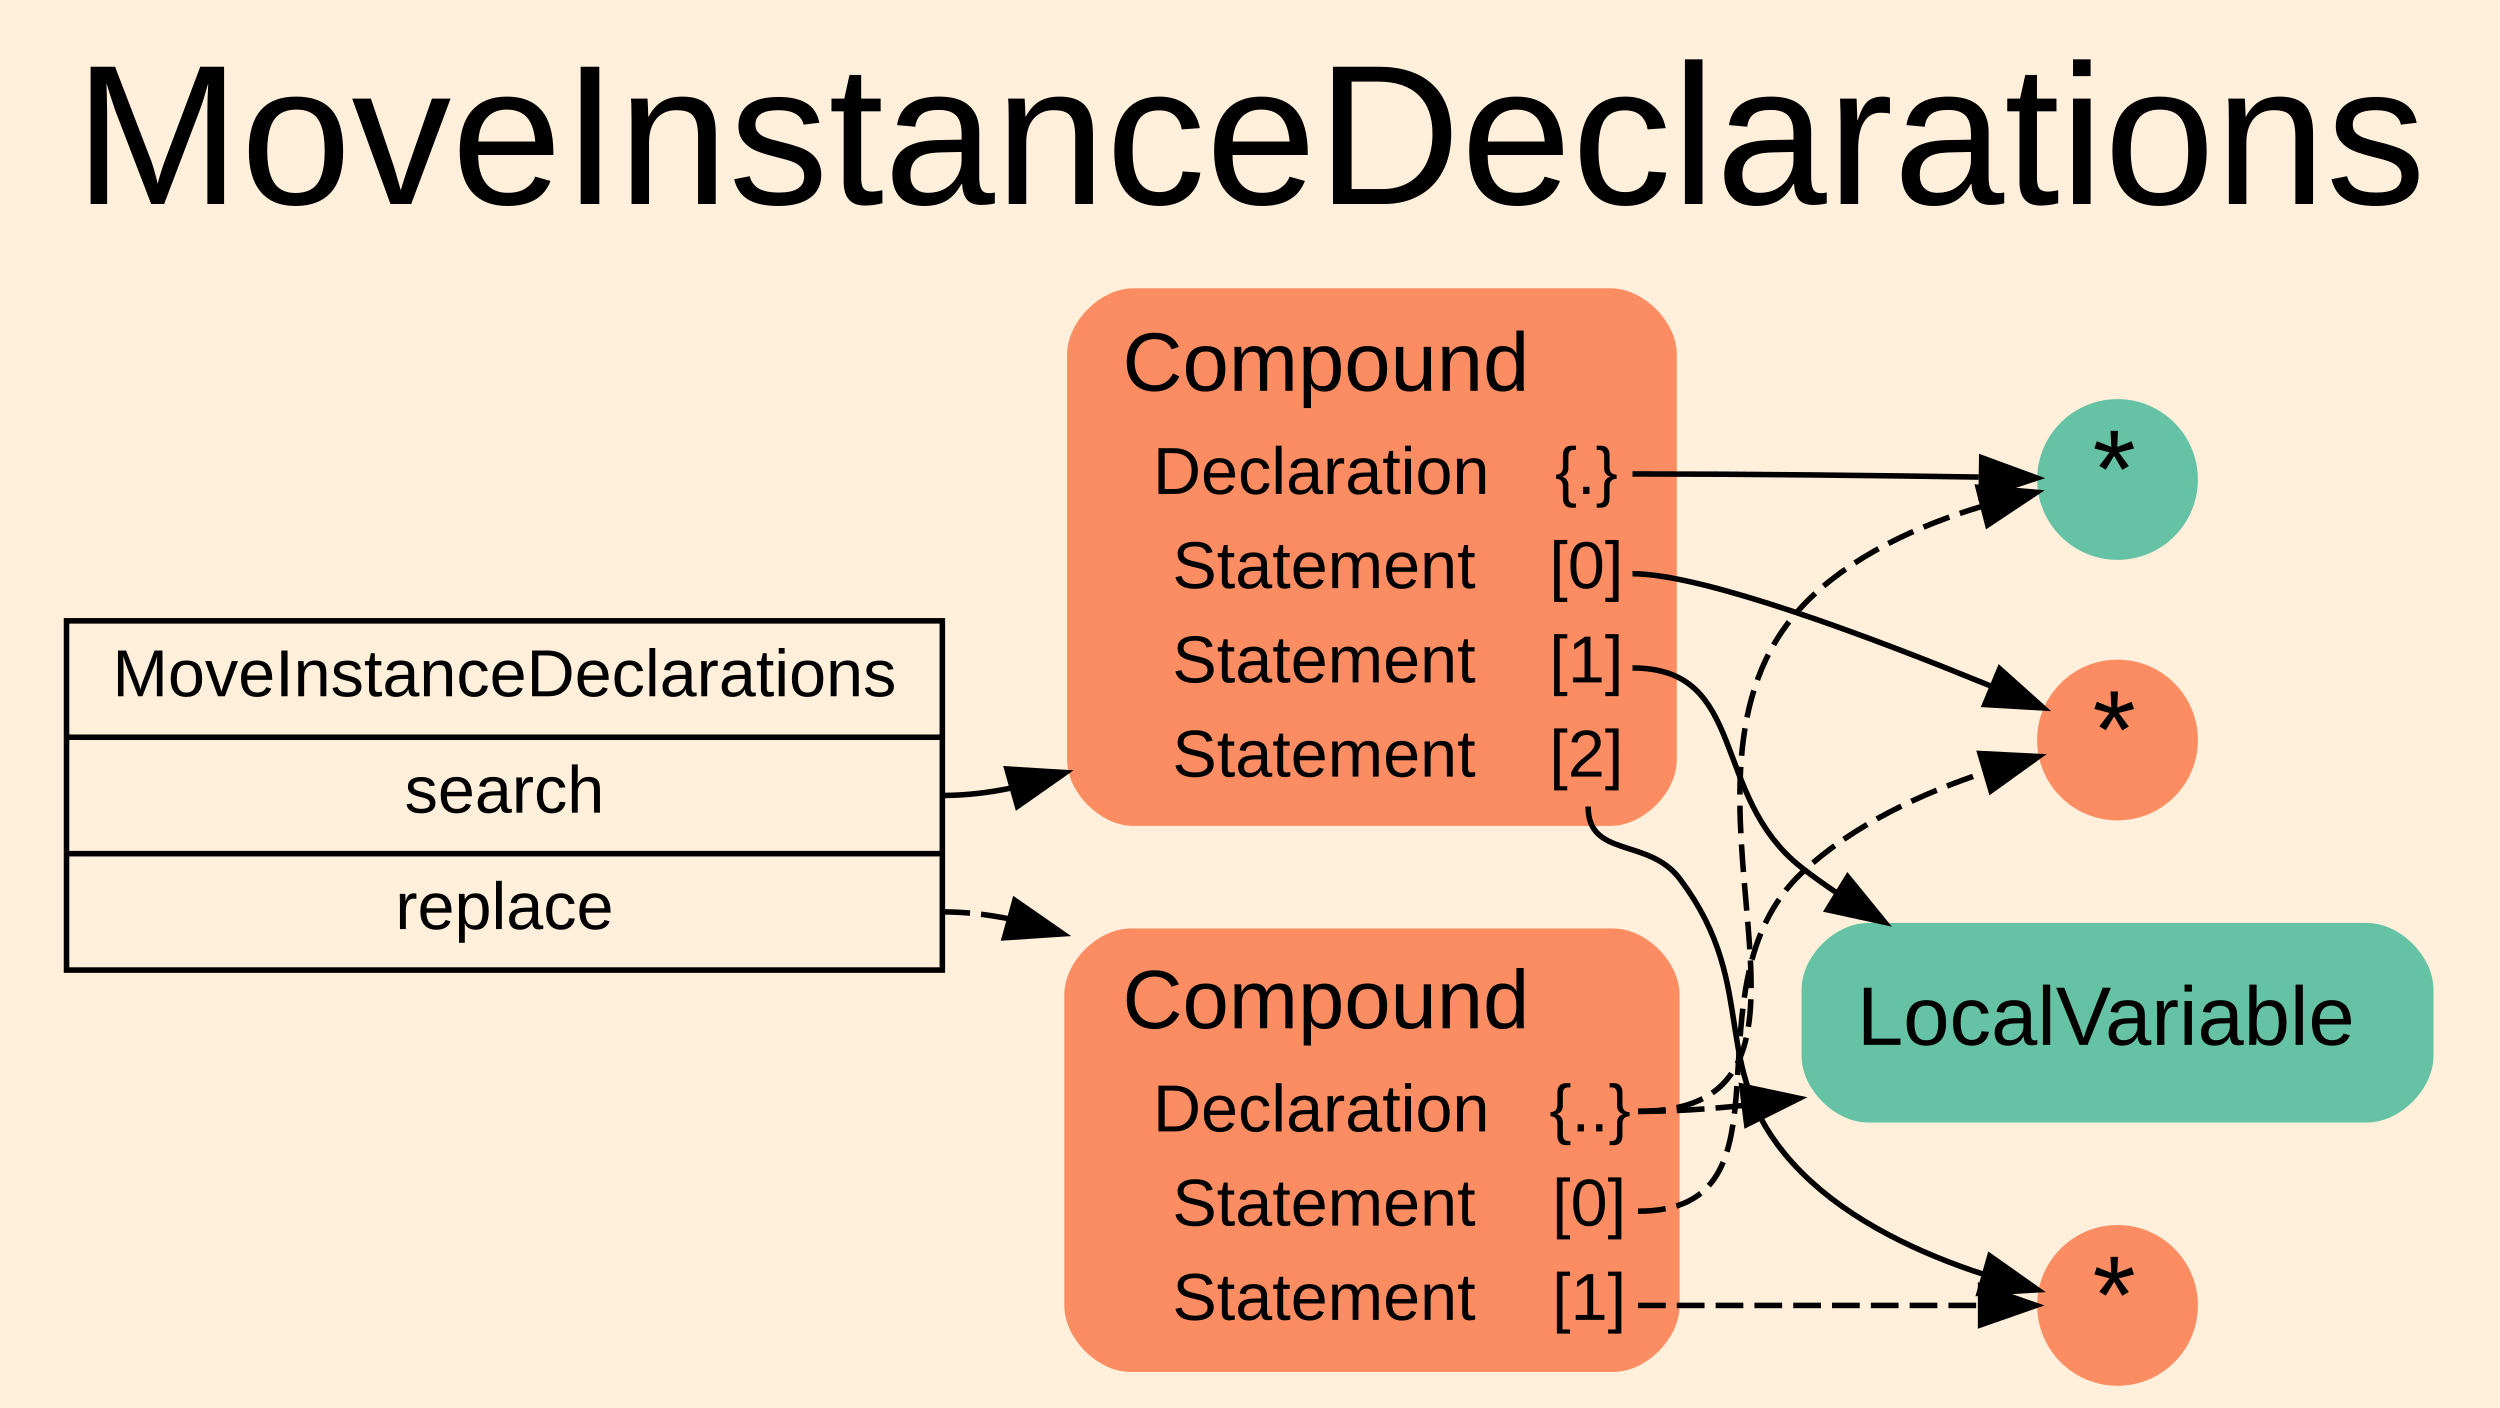
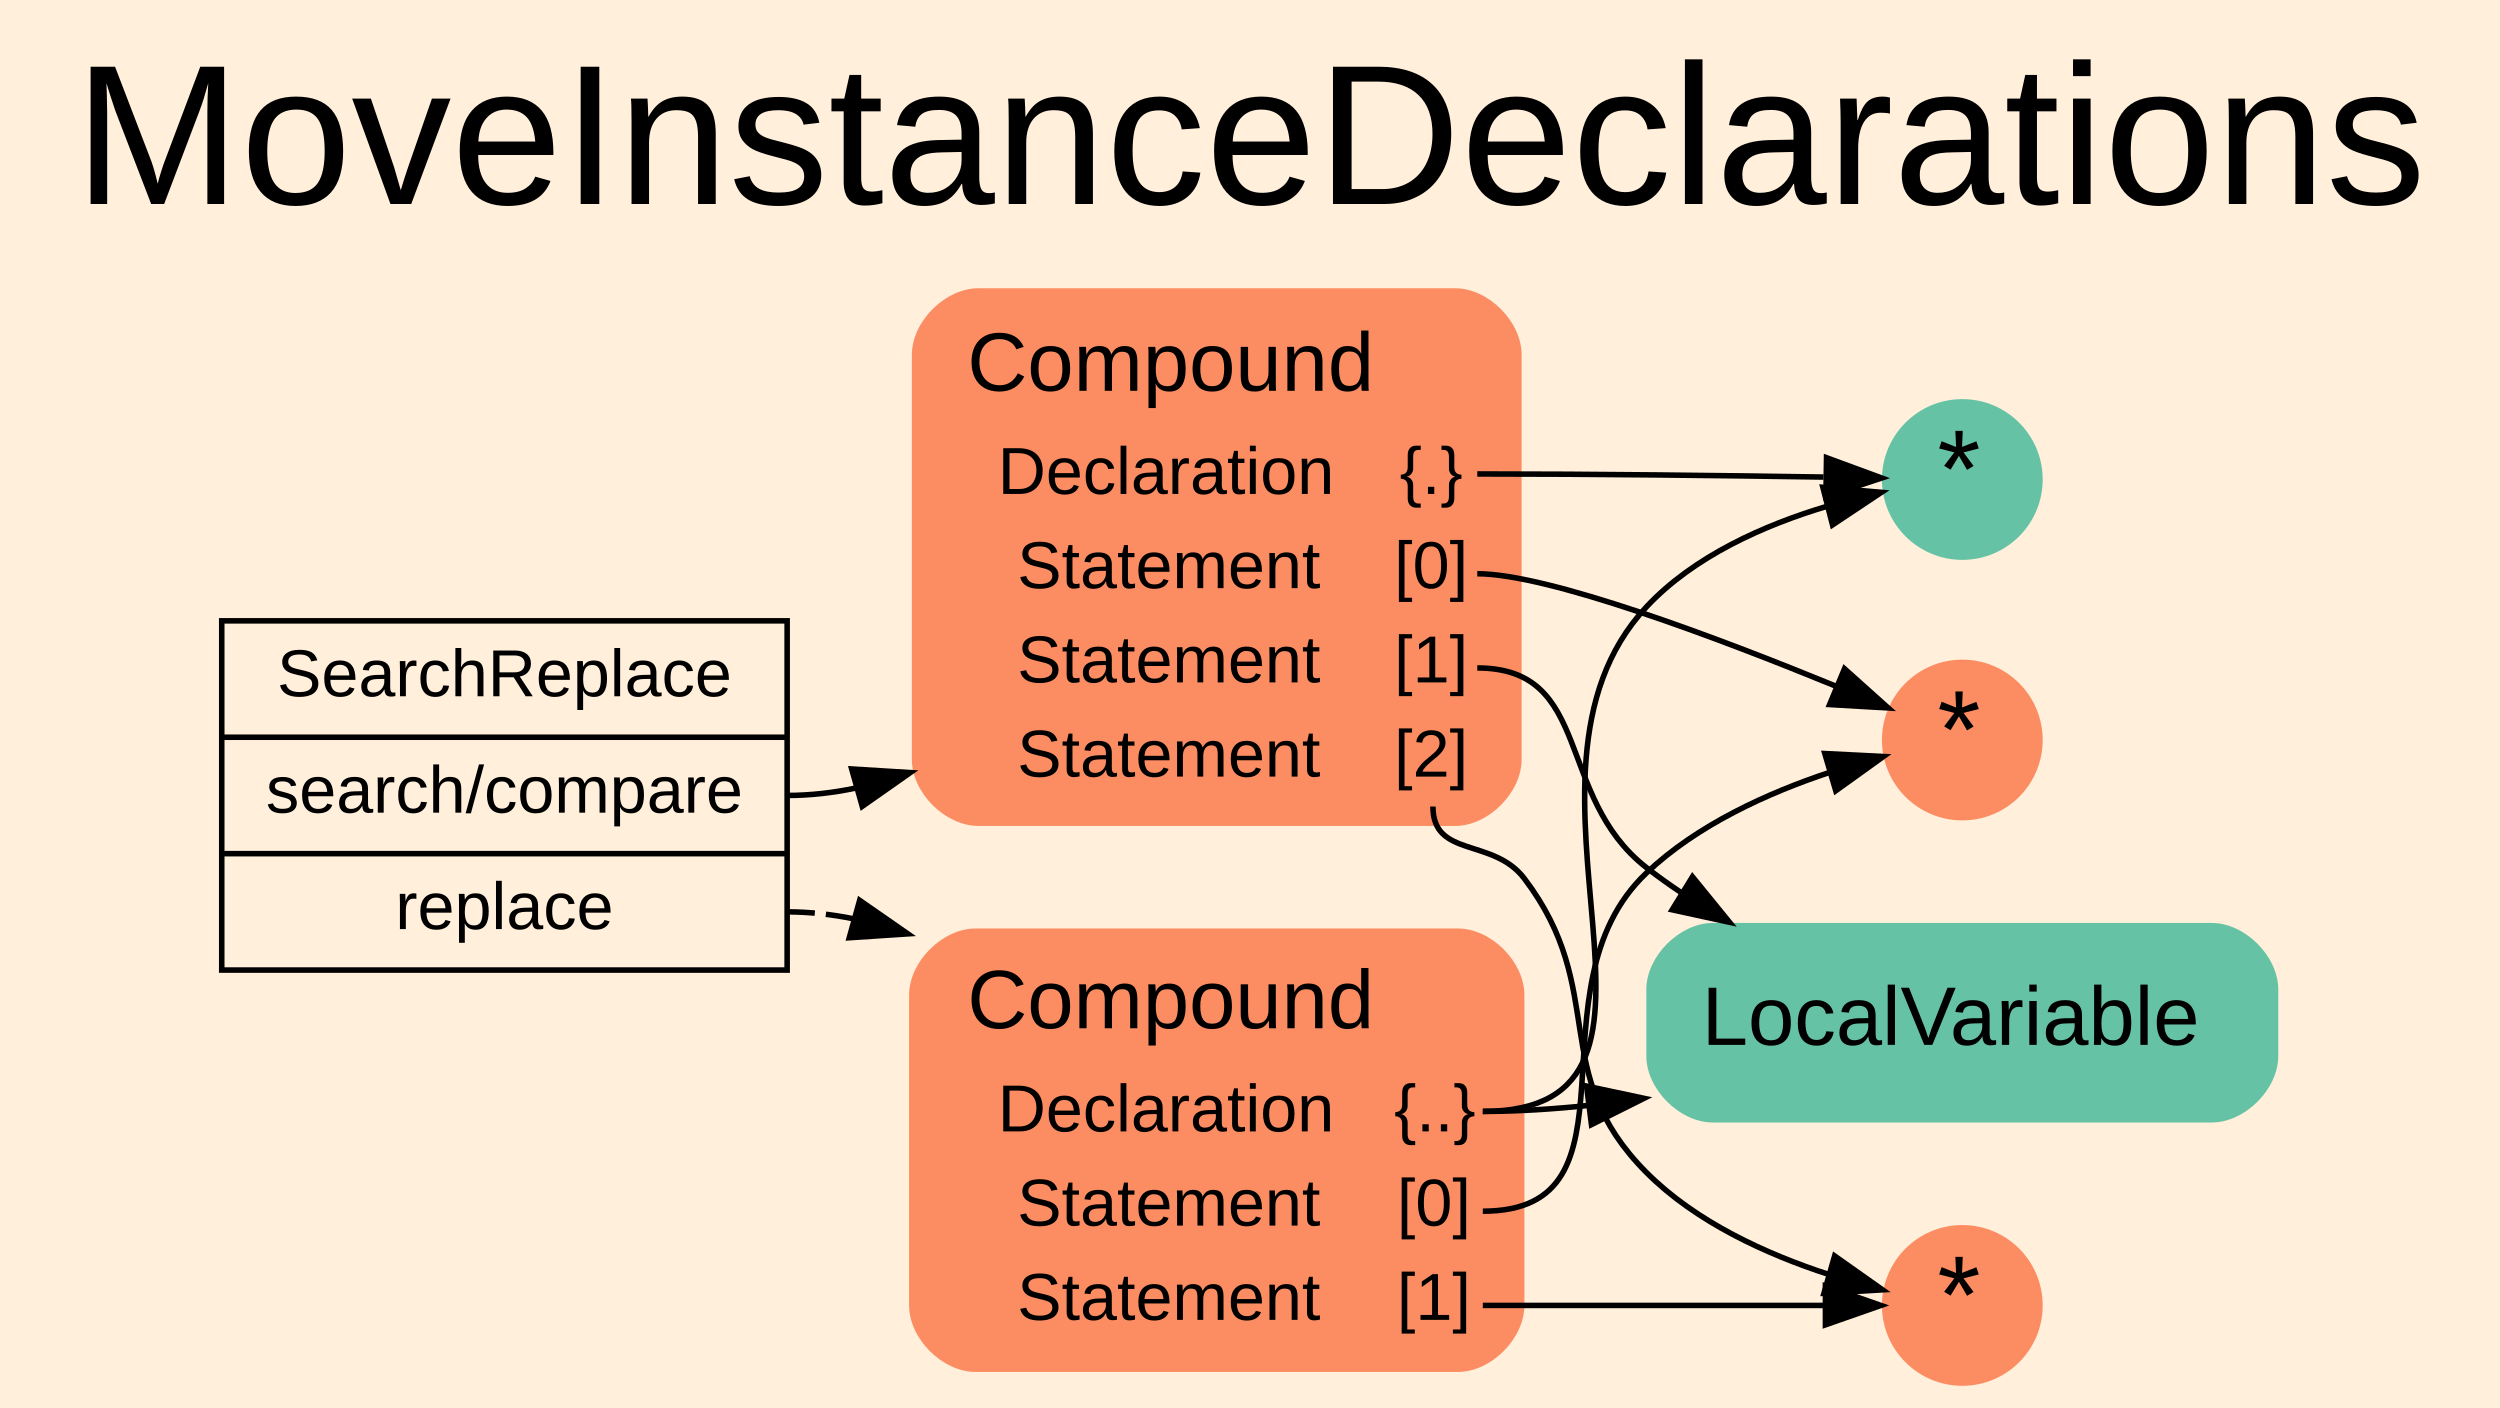
<svg xmlns="http://www.w3.org/2000/svg" width="451pt" height="254pt" viewBox="0.00 0.00 451.00 254.00">
  <g id="graph0" class="graph" transform="scale(1 1) rotate(0) translate(4 250)">
    <polygon fill="#ffefdb" stroke="transparent" points="-4,4 -4,-250 447,-250 447,4 -4,4" />
    <text text-anchor="middle" x="221.5" y="-213.2" font-family="Arial" font-size="36.00" fill="#000000">MoveInstanceDeclarations</text>
    <g id="node1" class="node">
-       <polygon fill="#ffefdb" stroke="#000000" points="8,-75 8,-138 166,-138 166,-75 8,-75" />
-       <text text-anchor="middle" x="87" y="-124.4" font-family="Arial" font-size="12.00" fill="#000000">MoveInstanceDeclarations</text>
-       <polyline fill="none" stroke="#000000" points="8,-117 166,-117 " />
-       <text text-anchor="middle" x="87" y="-103.4" font-family="Arial" font-size="12.00" fill="#000000">search</text>
-       <polyline fill="none" stroke="#000000" points="8,-96 166,-96 " />
+       <polygon fill="#ffefdb" stroke="#000000" points="36,-75 36,-138 138,-138 138,-75 36,-75" />
+       <text text-anchor="middle" x="87" y="-124.4" font-family="Arial" font-size="12.00" fill="#000000">SearchReplace</text>
+       <polyline fill="none" stroke="#000000" points="36,-117 138,-117 " />
+       <text text-anchor="middle" x="87" y="-103.4" font-family="Arial" font-size="12.00" fill="#000000">search/compare</text>
+       <polyline fill="none" stroke="#000000" points="36,-96 138,-96 " />
      <text text-anchor="middle" x="87" y="-82.4" font-family="Arial" font-size="12.00" fill="#000000">replace</text>
    </g>
    <g id="node2" class="node">
-       <path fill="#fc8d62" stroke="transparent" d="M286.5,-198C286.5,-198 200.5,-198 200.5,-198 194.5,-198 188.5,-192 188.5,-186 188.5,-186 188.5,-113 188.5,-113 188.5,-107 194.5,-101 200.5,-101 200.5,-101 286.5,-101 286.5,-101 292.5,-101 298.5,-107 298.5,-113 298.5,-113 298.5,-186 298.5,-186 298.5,-192 292.5,-198 286.5,-198" />
-       <text text-anchor="start" x="198.5" y="-179.5" font-family="Arial" font-size="15.00" fill="#000000">Compound</text>
-       <text text-anchor="start" x="204" y="-160.9" font-family="Arial" font-size="12.00" fill="#000000">Declaration</text>
-       <text text-anchor="start" x="276.5" y="-160.9" font-family="Arial" font-size="12.00" fill="#000000">{.}</text>
-       <text text-anchor="start" x="207.5" y="-143.9" font-family="Arial" font-size="12.00" fill="#000000">Statement</text>
-       <text text-anchor="start" x="275.5" y="-143.9" font-family="Arial" font-size="12.00" fill="#000000">[0]</text>
-       <text text-anchor="start" x="207.5" y="-126.9" font-family="Arial" font-size="12.00" fill="#000000">Statement</text>
-       <text text-anchor="start" x="275.5" y="-126.9" font-family="Arial" font-size="12.00" fill="#000000">[1]</text>
-       <text text-anchor="start" x="207.5" y="-109.9" font-family="Arial" font-size="12.00" fill="#000000">Statement</text>
-       <text text-anchor="start" x="275.5" y="-109.9" font-family="Arial" font-size="12.00" fill="#000000">[2]</text>
+       <path fill="#fc8d62" stroke="transparent" d="M258.5,-198C258.5,-198 172.5,-198 172.5,-198 166.5,-198 160.5,-192 160.5,-186 160.5,-186 160.5,-113 160.5,-113 160.5,-107 166.5,-101 172.5,-101 172.5,-101 258.5,-101 258.5,-101 264.5,-101 270.5,-107 270.5,-113 270.5,-113 270.5,-186 270.5,-186 270.5,-192 264.5,-198 258.5,-198" />
+       <text text-anchor="start" x="170.5" y="-179.5" font-family="Arial" font-size="15.00" fill="#000000">Compound</text>
+       <text text-anchor="start" x="176" y="-160.9" font-family="Arial" font-size="12.00" fill="#000000">Declaration</text>
+       <text text-anchor="start" x="248.5" y="-160.9" font-family="Arial" font-size="12.00" fill="#000000">{.}</text>
+       <text text-anchor="start" x="179.5" y="-143.9" font-family="Arial" font-size="12.00" fill="#000000">Statement</text>
+       <text text-anchor="start" x="247.5" y="-143.9" font-family="Arial" font-size="12.00" fill="#000000">[0]</text>
+       <text text-anchor="start" x="179.5" y="-126.9" font-family="Arial" font-size="12.00" fill="#000000">Statement</text>
+       <text text-anchor="start" x="247.5" y="-126.9" font-family="Arial" font-size="12.00" fill="#000000">[1]</text>
+       <text text-anchor="start" x="179.5" y="-109.9" font-family="Arial" font-size="12.00" fill="#000000">Statement</text>
+       <text text-anchor="start" x="247.5" y="-109.9" font-family="Arial" font-size="12.00" fill="#000000">[2]</text>
    </g>
    <g id="edge1" class="edge">
-       <path fill="none" stroke="#000000" d="M166,-106.5C170.123,-106.5 174.232,-106.971 178.285,-107.815" />
-       <polygon fill="#000000" stroke="#000000" points="177.645,-111.271 188.22,-110.623 179.549,-104.535 177.645,-111.271" />
+       <path fill="none" stroke="#000000" d="M138,-106.5C142.123,-106.5 146.232,-106.971 150.285,-107.815" />
+       <polygon fill="#000000" stroke="#000000" points="149.645,-111.271 160.22,-110.623 151.549,-104.535 149.645,-111.271" />
    </g>
    <g id="node7" class="node">
-       <path fill="#fc8d62" stroke="transparent" d="M287,-82.5C287,-82.5 200,-82.5 200,-82.5 194,-82.5 188,-76.5 188,-70.5 188,-70.5 188,-14.5 188,-14.5 188,-8.5 194,-2.5 200,-2.5 200,-2.5 287,-2.5 287,-2.5 293,-2.5 299,-8.5 299,-14.5 299,-14.5 299,-70.5 299,-70.5 299,-76.5 293,-82.5 287,-82.5" />
-       <text text-anchor="start" x="198.5" y="-64.5" font-family="Arial" font-size="15.00" fill="#000000">Compound</text>
-       <text text-anchor="start" x="204" y="-45.9" font-family="Arial" font-size="12.00" fill="#000000">Declaration</text>
-       <text text-anchor="start" x="275.5" y="-45.9" font-family="Arial" font-size="12.00" fill="#000000">{..}</text>
-       <text text-anchor="start" x="207.5" y="-28.9" font-family="Arial" font-size="12.00" fill="#000000">Statement</text>
-       <text text-anchor="start" x="276" y="-28.9" font-family="Arial" font-size="12.00" fill="#000000">[0]</text>
-       <text text-anchor="start" x="207.5" y="-11.9" font-family="Arial" font-size="12.00" fill="#000000">Statement</text>
-       <text text-anchor="start" x="276" y="-11.9" font-family="Arial" font-size="12.00" fill="#000000">[1]</text>
+       <path fill="#fc8d62" stroke="transparent" d="M259,-82.5C259,-82.5 172,-82.5 172,-82.5 166,-82.5 160,-76.5 160,-70.5 160,-70.5 160,-14.5 160,-14.5 160,-8.5 166,-2.5 172,-2.5 172,-2.5 259,-2.5 259,-2.5 265,-2.5 271,-8.5 271,-14.5 271,-14.5 271,-70.5 271,-70.5 271,-76.5 265,-82.5 259,-82.5" />
+       <text text-anchor="start" x="170.5" y="-64.5" font-family="Arial" font-size="15.00" fill="#000000">Compound</text>
+       <text text-anchor="start" x="176" y="-45.9" font-family="Arial" font-size="12.00" fill="#000000">Declaration</text>
+       <text text-anchor="start" x="247.5" y="-45.9" font-family="Arial" font-size="12.00" fill="#000000">{..}</text>
+       <text text-anchor="start" x="179.5" y="-28.9" font-family="Arial" font-size="12.00" fill="#000000">Statement</text>
+       <text text-anchor="start" x="248" y="-28.9" font-family="Arial" font-size="12.00" fill="#000000">[0]</text>
+       <text text-anchor="start" x="179.5" y="-11.9" font-family="Arial" font-size="12.00" fill="#000000">Statement</text>
+       <text text-anchor="start" x="248" y="-11.9" font-family="Arial" font-size="12.00" fill="#000000">[1]</text>
    </g>
    <g id="edge2" class="edge">
-       <path fill="none" stroke="#000000" stroke-dasharray="5,2" d="M166,-85.5C170.039,-85.5 174.065,-85.048 178.037,-84.236" />
-       <polygon fill="#000000" stroke="#000000" points="179.08,-87.579 187.78,-81.532 177.208,-80.834 179.08,-87.579" />
+       <path fill="none" stroke="#000000" stroke-dasharray="5,2" d="M138,-85.5C142.039,-85.5 146.065,-85.048 150.037,-84.236" />
+       <polygon fill="#000000" stroke="#000000" points="151.08,-87.579 159.78,-81.532 149.208,-80.834 151.08,-87.579" />
    </g>
    <g id="node3" class="node">
-       <ellipse fill="#66c2a5" stroke="#000000" stroke-width="0" cx="378" cy="-163.5" rx="14.5" ry="14.5" />
-       <text text-anchor="start" x="373.5" y="-158.5" font-family="Arial" font-size="20.00" fill="#000000">*</text>
+       <ellipse fill="#66c2a5" stroke="#000000" stroke-width="0" cx="350" cy="-163.5" rx="14.5" ry="14.5" />
+       <text text-anchor="start" x="345.5" y="-158.5" font-family="Arial" font-size="20.00" fill="#000000">*</text>
    </g>
    <g id="edge3" class="edge">
-       <path fill="none" stroke="#000000" d="M290.5,-164.5C311.561,-164.5 335.472,-164.207 352.969,-163.938" />
-       <polygon fill="#000000" stroke="#000000" points="353.505,-167.43 363.447,-163.768 353.392,-160.431 353.505,-167.43" />
+       <path fill="none" stroke="#000000" d="M262.5,-164.5C283.561,-164.5 307.472,-164.207 324.969,-163.938" />
+       <polygon fill="#000000" stroke="#000000" points="325.505,-167.43 335.447,-163.768 325.392,-160.431 325.505,-167.43" />
    </g>
    <g id="node4" class="node">
-       <ellipse fill="#fc8d62" stroke="#000000" stroke-width="0" cx="378" cy="-116.5" rx="14.5" ry="14.5" />
-       <text text-anchor="start" x="373.5" y="-111.5" font-family="Arial" font-size="20.00" fill="#000000">*</text>
+       <ellipse fill="#fc8d62" stroke="#000000" stroke-width="0" cx="350" cy="-116.5" rx="14.5" ry="14.5" />
+       <text text-anchor="start" x="345.5" y="-111.5" font-family="Arial" font-size="20.00" fill="#000000">*</text>
    </g>
    <g id="edge4" class="edge">
-       <path fill="none" stroke="#000000" d="M290.5,-146.5C303.254,-146.5 333.868,-134.95 355.269,-126.183" />
-       <polygon fill="#000000" stroke="#000000" points="356.748,-129.358 364.635,-122.284 354.058,-122.896 356.748,-129.358" />
+       <path fill="none" stroke="#000000" d="M262.5,-146.5C275.254,-146.5 305.868,-134.95 327.269,-126.183" />
+       <polygon fill="#000000" stroke="#000000" points="328.748,-129.358 336.635,-122.284 326.058,-122.896 328.748,-129.358" />
    </g>
    <g id="node5" class="node">
-       <path fill="#66c2a5" stroke="transparent" d="M423,-83.5C423,-83.5 333,-83.5 333,-83.5 327,-83.5 321,-77.5 321,-71.5 321,-71.5 321,-59.5 321,-59.5 321,-53.5 327,-47.5 333,-47.5 333,-47.5 423,-47.5 423,-47.5 429,-47.5 435,-53.5 435,-59.5 435,-59.5 435,-71.5 435,-71.5 435,-77.5 429,-83.5 423,-83.5" />
-       <text text-anchor="start" x="331" y="-61.5" font-family="Arial" font-size="15.00" fill="#000000">LocalVariable</text>
+       <path fill="#66c2a5" stroke="transparent" d="M395,-83.5C395,-83.5 305,-83.5 305,-83.5 299,-83.5 293,-77.5 293,-71.5 293,-71.5 293,-59.5 293,-59.5 293,-53.5 299,-47.5 305,-47.5 305,-47.5 395,-47.5 395,-47.5 401,-47.5 407,-53.5 407,-59.5 407,-59.5 407,-71.5 407,-71.5 407,-77.5 401,-83.5 395,-83.5" />
+       <text text-anchor="start" x="303" y="-61.5" font-family="Arial" font-size="15.00" fill="#000000">LocalVariable</text>
    </g>
    <g id="edge5" class="edge">
-       <path fill="none" stroke="#000000" d="M290.5,-129.5C311.47,-129.5 304.463,-106.395 321,-93.5 323.016,-91.928 325.135,-90.411 327.32,-88.952" />
-       <polygon fill="#000000" stroke="#000000" points="329.319,-91.832 336.011,-83.618 325.657,-85.866 329.319,-91.832" />
+       <path fill="none" stroke="#000000" d="M262.5,-129.5C283.47,-129.5 276.463,-106.395 293,-93.5 295.016,-91.928 297.135,-90.411 299.32,-88.952" />
+       <polygon fill="#000000" stroke="#000000" points="301.319,-91.832 308.011,-83.618 297.657,-85.866 301.319,-91.832" />
    </g>
    <g id="node6" class="node">
-       <ellipse fill="#fc8d62" stroke="#000000" stroke-width="0" cx="378" cy="-14.5" rx="14.5" ry="14.5" />
-       <text text-anchor="start" x="373.5" y="-9.5" font-family="Arial" font-size="20.00" fill="#000000">*</text>
+       <ellipse fill="#fc8d62" stroke="#000000" stroke-width="0" cx="350" cy="-14.5" rx="14.5" ry="14.5" />
+       <text text-anchor="start" x="345.5" y="-9.5" font-family="Arial" font-size="20.00" fill="#000000">*</text>
    </g>
    <g id="edge6" class="edge">
-       <path fill="none" stroke="#000000" d="M282.5,-104.5C282.5,-95.164 293.361,-98.941 299,-91.5 314.404,-71.173 303.012,-56.58 321,-38.5 329.929,-29.525 342.724,-23.727 353.93,-20.082" />
-       <polygon fill="#000000" stroke="#000000" points="354.966,-23.426 363.619,-17.311 353.042,-16.696 354.966,-23.426" />
+       <path fill="none" stroke="#000000" d="M254.5,-104.5C254.5,-95.164 265.361,-98.941 271,-91.5 286.404,-71.173 275.012,-56.58 293,-38.5 301.929,-29.525 314.724,-23.727 325.93,-20.082" />
+       <polygon fill="#000000" stroke="#000000" points="326.966,-23.426 335.619,-17.311 325.042,-16.696 326.966,-23.426" />
    </g>
    <g id="edge8" class="edge">
-       <path fill="none" stroke="#000000" stroke-dasharray="5,2" d="M291.5,-49.5C334.017,-49.5 292.007,-109.402 321,-140.5 329.58,-149.703 342.348,-155.307 353.625,-158.676" />
-       <polygon fill="#000000" stroke="#000000" points="352.845,-162.089 363.401,-161.18 354.583,-155.308 352.845,-162.089" />
+       <path fill="none" stroke="#000000" d="M263.5,-49.5C306.017,-49.5 264.007,-109.402 293,-140.5 301.58,-149.703 314.348,-155.307 325.625,-158.676" />
+       <polygon fill="#000000" stroke="#000000" points="324.845,-162.089 335.401,-161.18 326.583,-155.308 324.845,-162.089" />
    </g>
    <g id="edge9" class="edge">
-       <path fill="none" stroke="#000000" stroke-dasharray="5,2" d="M291.5,-31.5C321.615,-31.5 299.16,-71.765 321,-92.5 330.181,-101.216 342.997,-106.995 354.151,-110.693" />
-       <polygon fill="#000000" stroke="#000000" points="353.194,-114.059 363.775,-113.528 355.172,-107.345 353.194,-114.059" />
+       <path fill="none" stroke="#000000" d="M263.5,-31.5C293.615,-31.5 271.16,-71.765 293,-92.5 302.181,-101.216 314.997,-106.995 326.151,-110.693" />
+       <polygon fill="#000000" stroke="#000000" points="325.194,-114.059 335.775,-113.528 327.172,-107.345 325.194,-114.059" />
    </g>
    <g id="edge7" class="edge">
-       <path fill="none" stroke="#000000" stroke-dasharray="5,2" d="M291.5,-49.5C297.714,-49.5 304.137,-49.904 310.547,-50.584" />
-       <polygon fill="#000000" stroke="#000000" points="310.214,-54.07 320.576,-51.861 311.099,-47.126 310.214,-54.07" />
+       <path fill="none" stroke="#000000" d="M263.5,-49.5C269.714,-49.5 276.137,-49.904 282.547,-50.584" />
+       <polygon fill="#000000" stroke="#000000" points="282.214,-54.07 292.576,-51.861 283.099,-47.126 282.214,-54.07" />
    </g>
    <g id="edge10" class="edge">
-       <path fill="none" stroke="#000000" stroke-dasharray="5,2" d="M291.5,-14.5C312.196,-14.5 335.677,-14.5 352.947,-14.5" />
-       <polygon fill="#000000" stroke="#000000" points="353.307,-18 363.307,-14.5 353.307,-11 353.307,-18" />
+       <path fill="none" stroke="#000000" d="M263.5,-14.5C284.196,-14.5 307.677,-14.5 324.947,-14.5" />
+       <polygon fill="#000000" stroke="#000000" points="325.307,-18 335.307,-14.5 325.307,-11 325.307,-18" />
    </g>
  </g>
</svg>
